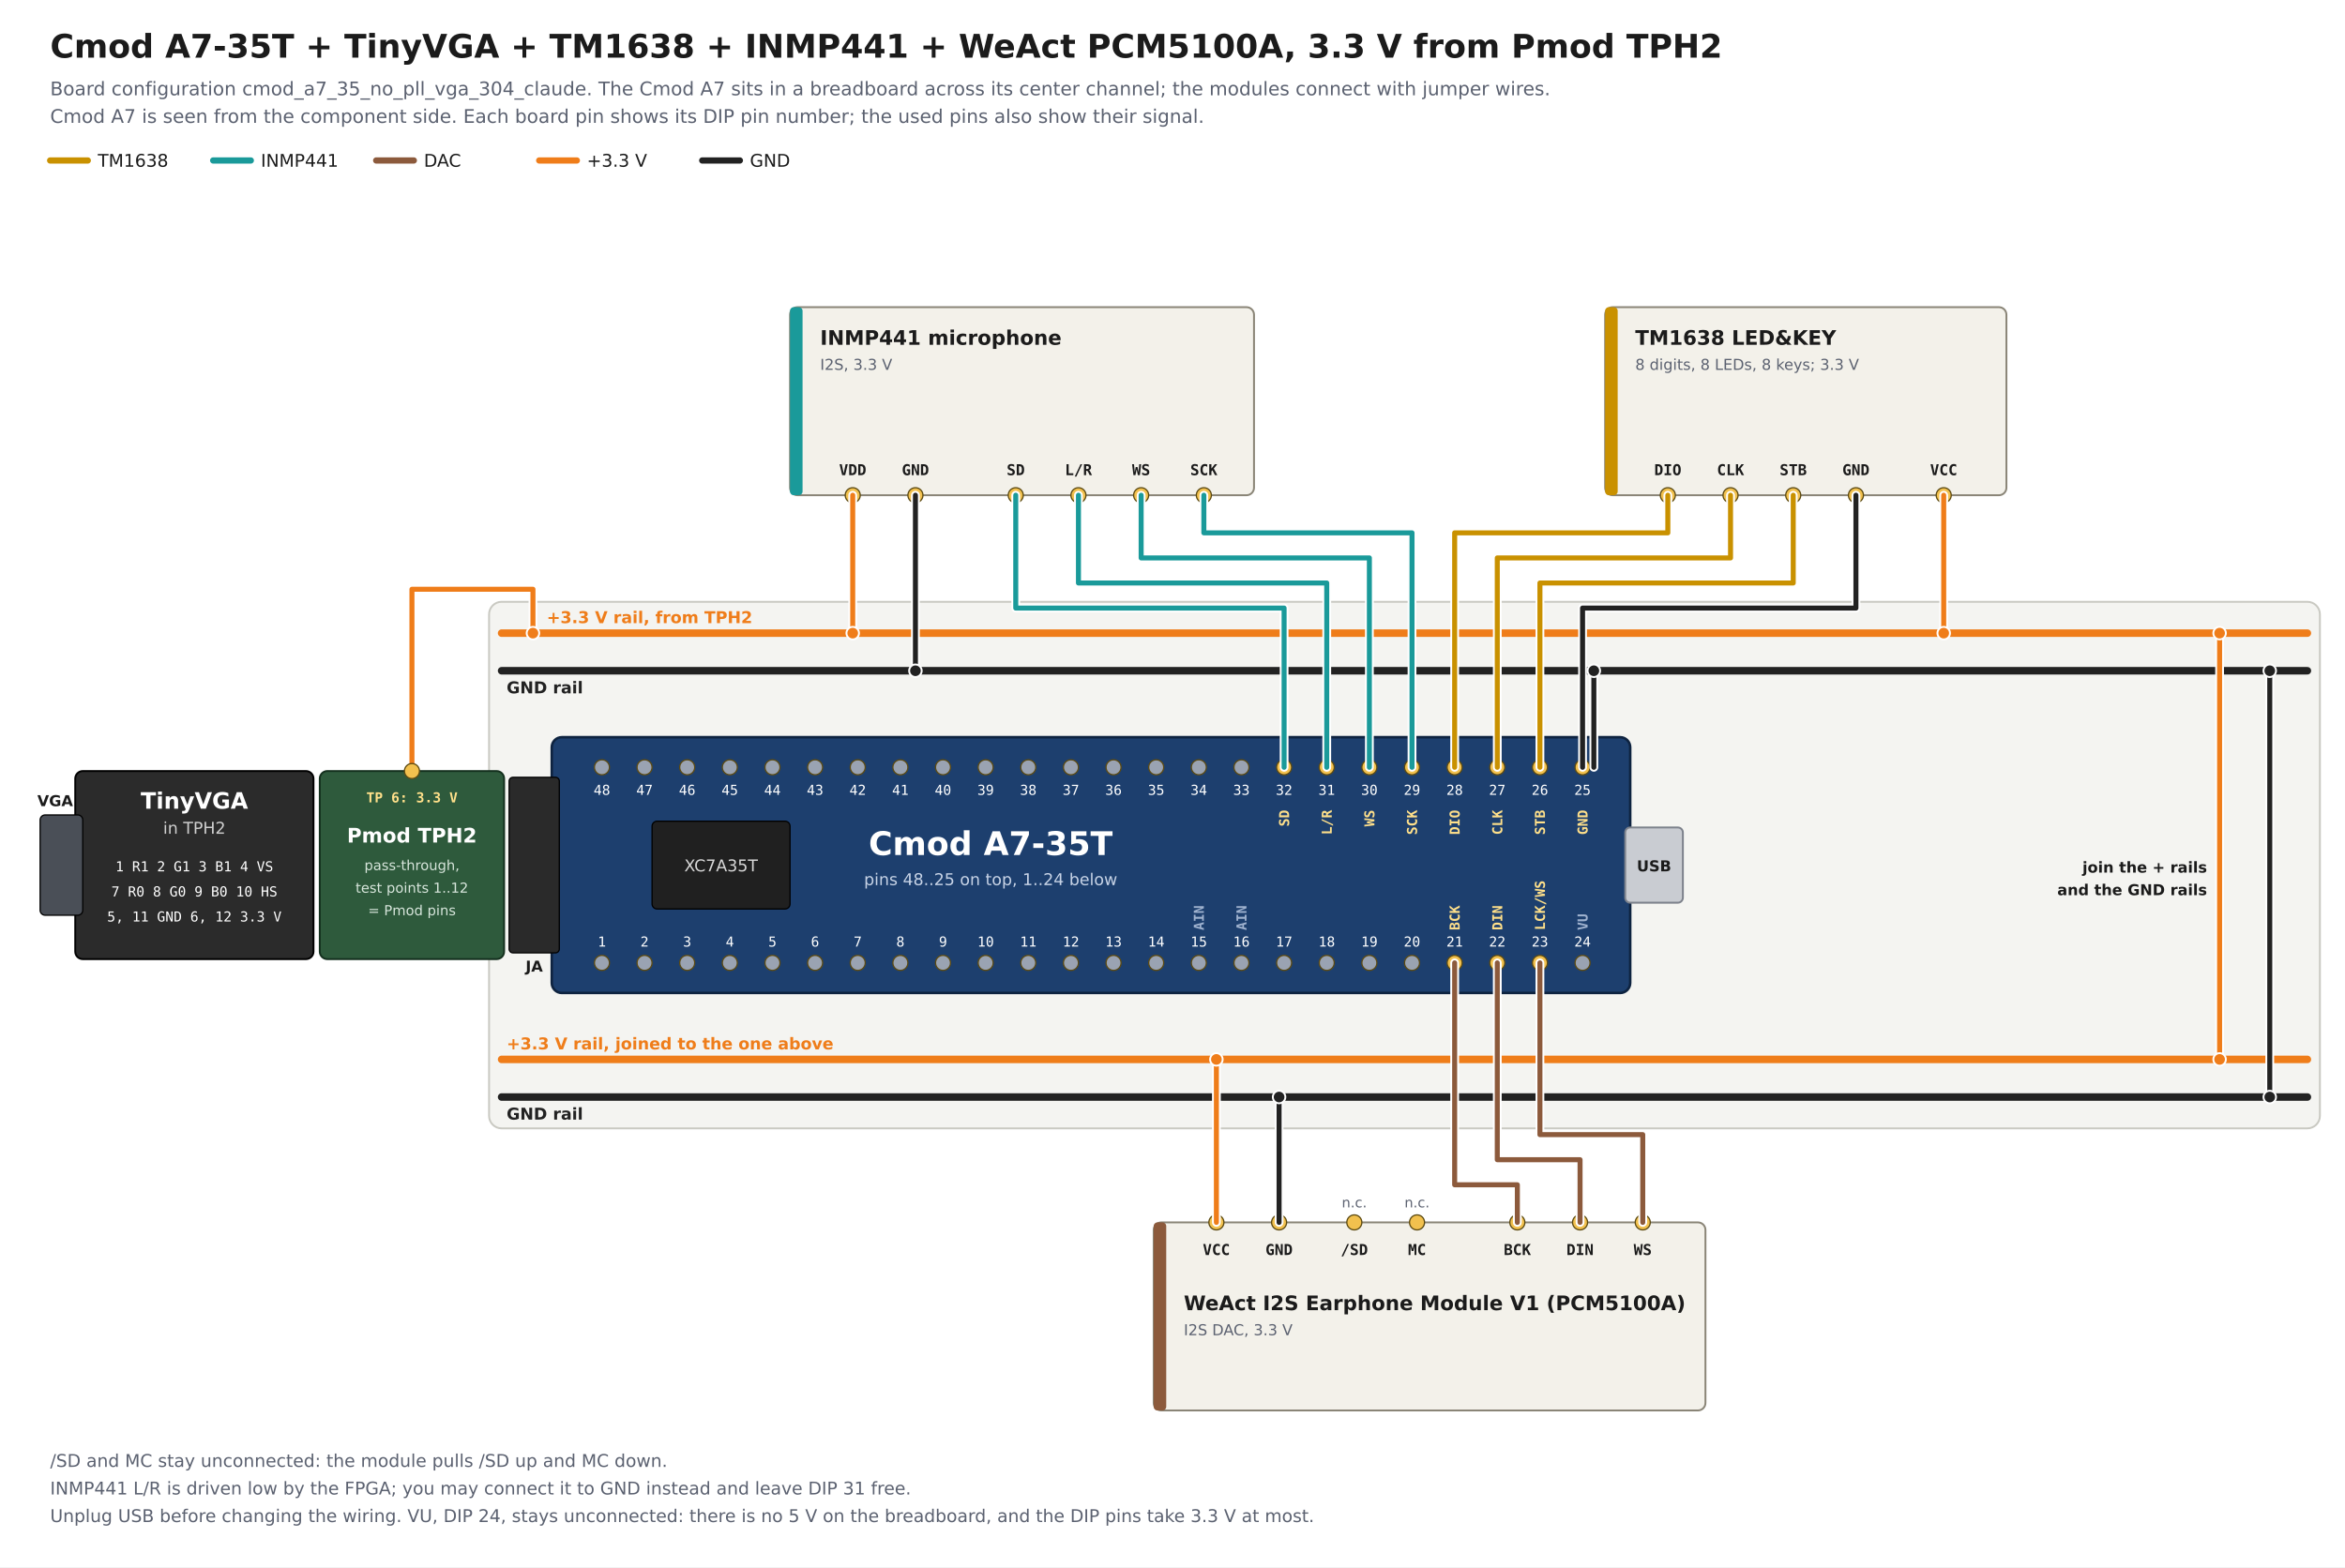
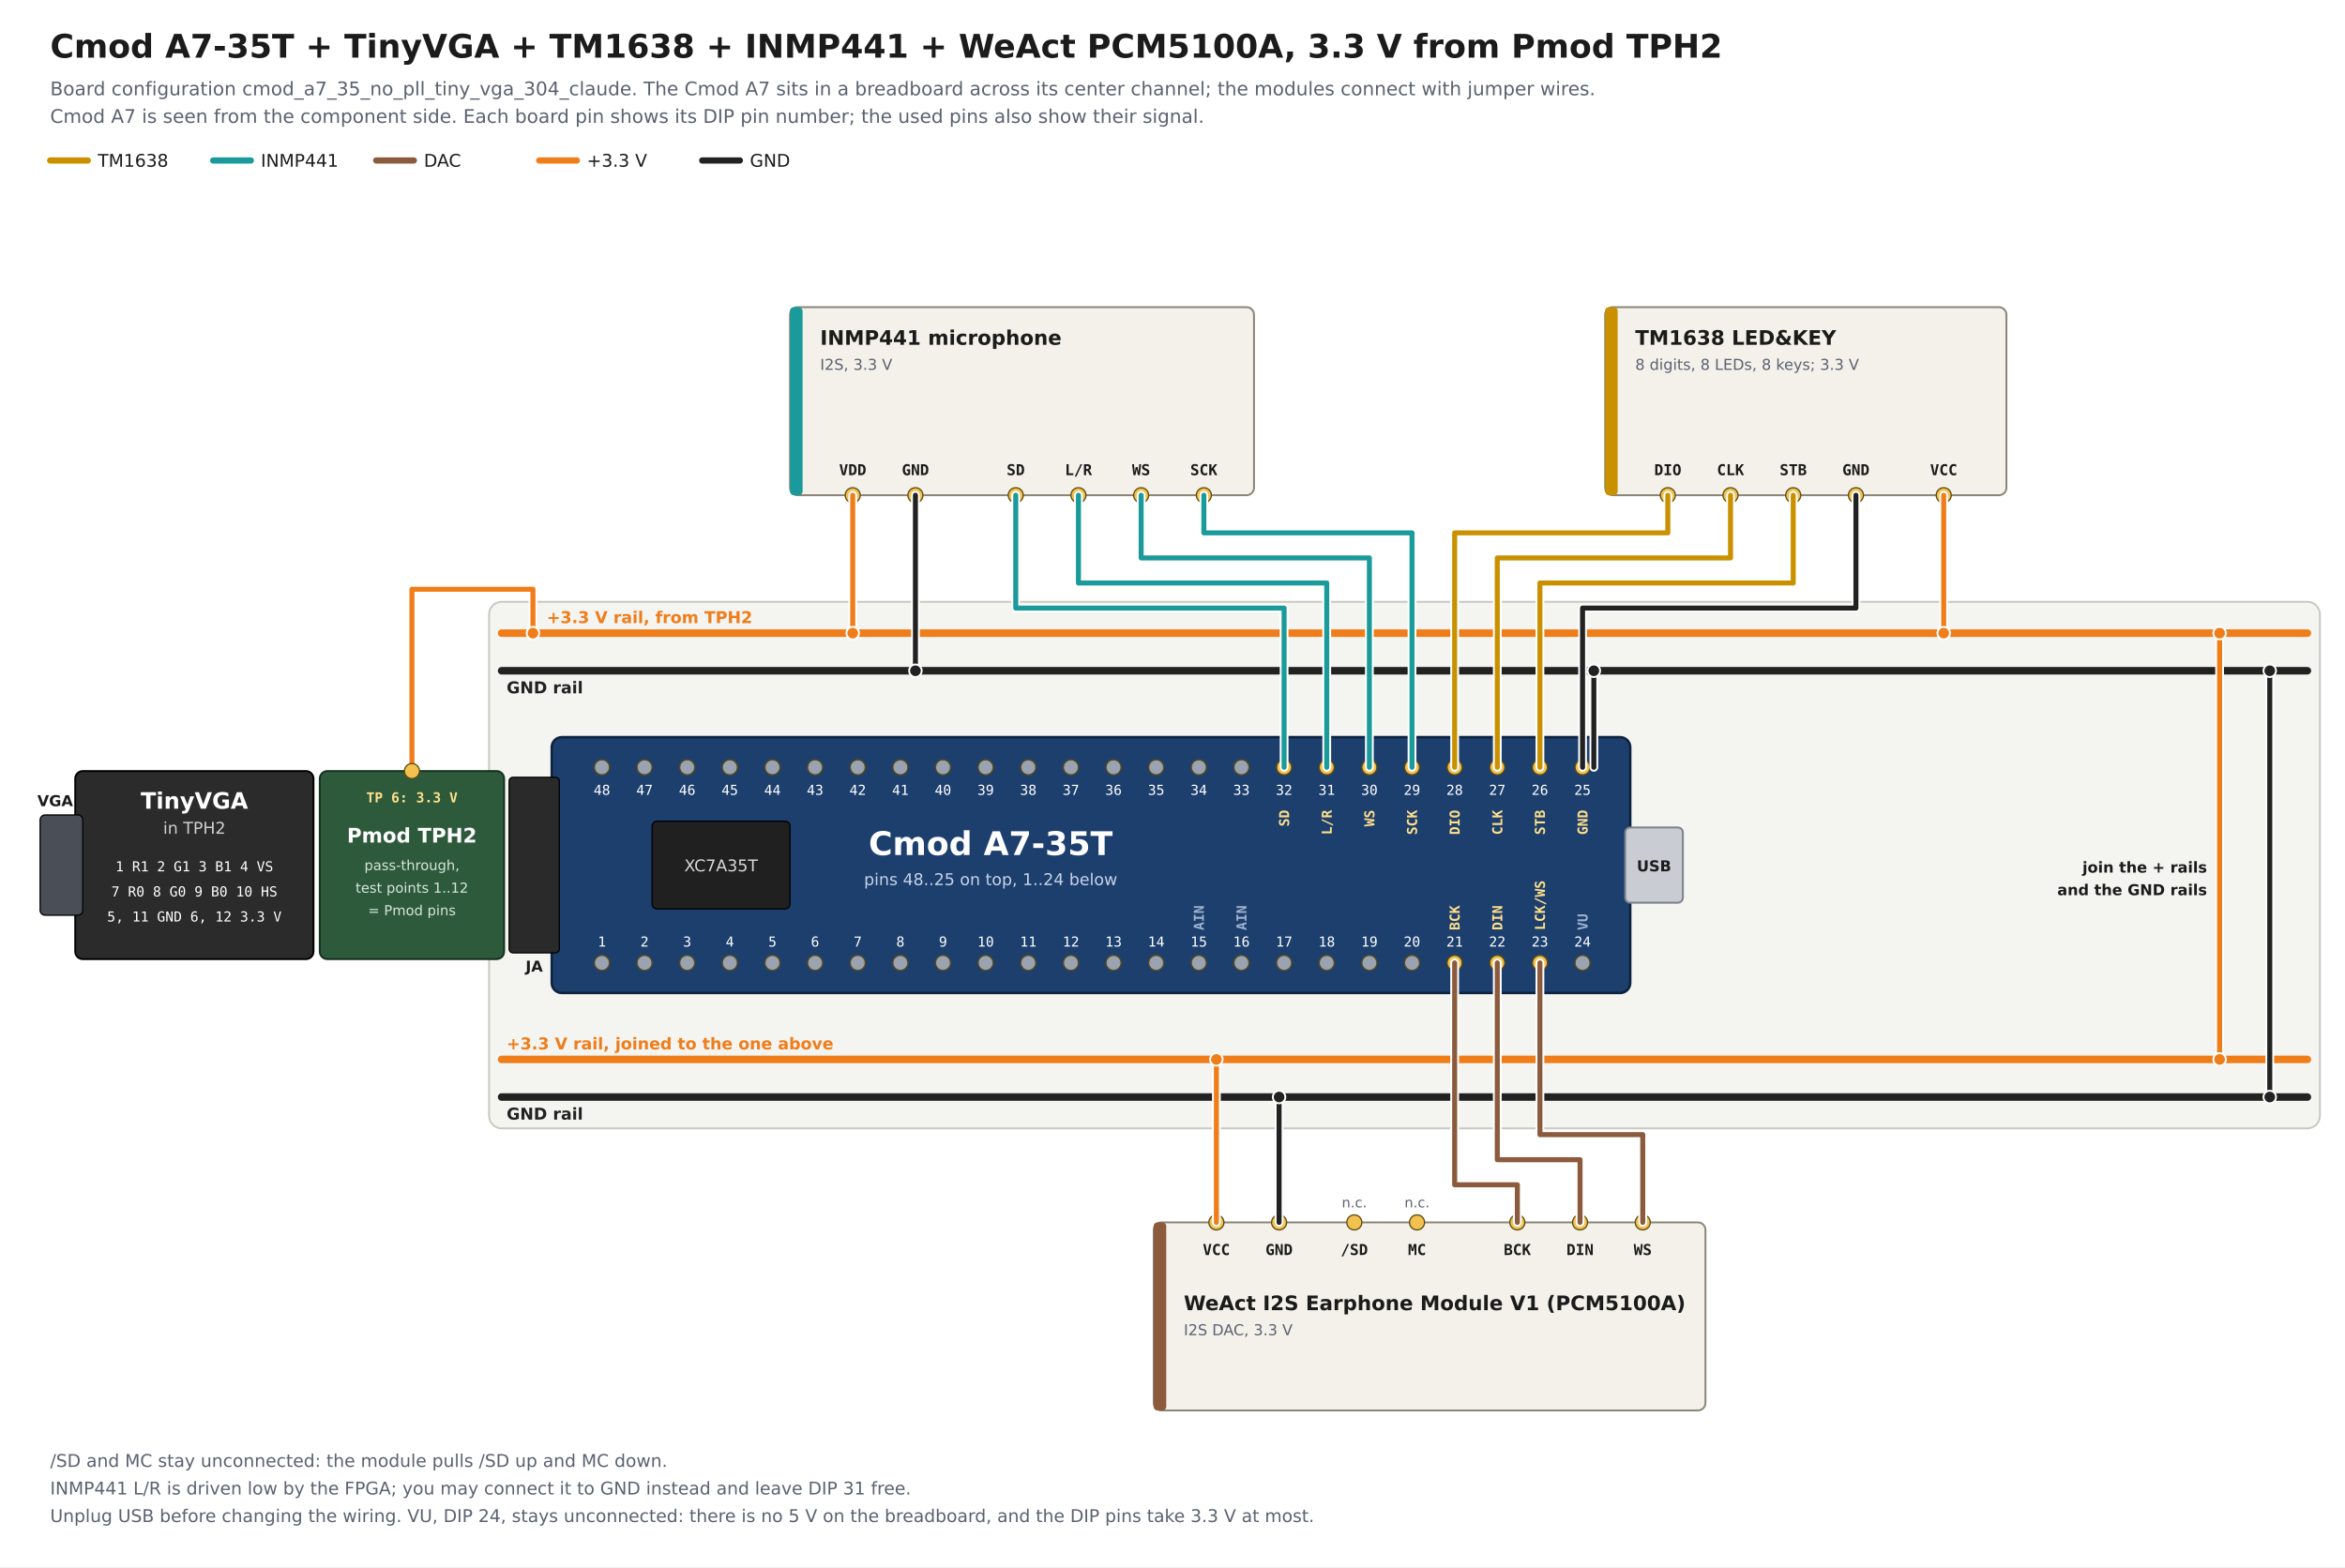
<svg xmlns="http://www.w3.org/2000/svg" width="1870" height="1250" viewBox="0 0 1870 1250">
  <rect width="1870" height="1250" fill="#ffffff" />
  <text x="40" y="46" font-family="DejaVu Sans, Liberation Sans, Arial, sans-serif" font-size="26" font-weight="bold" fill="#1b1b1b" text-anchor="start">Cmod A7-35T + TinyVGA + TM1638 + INMP441 + WeAct PCM5100A, 3.3 V from Pmod TPH2</text>
-   <text x="40" y="76" font-family="DejaVu Sans, Liberation Sans, Arial, sans-serif" font-size="15" font-weight="normal" fill="#5b6170" text-anchor="start">Board configuration cmod_a7_35_no_pll_vga_304_claude. The Cmod A7 sits in a breadboard across its center channel; the modules connect with jumper wires.</text>
+   <text x="40" y="76" font-family="DejaVu Sans, Liberation Sans, Arial, sans-serif" font-size="15" font-weight="normal" fill="#5b6170" text-anchor="start">Board configuration cmod_a7_35_no_pll_tiny_vga_304_claude. The Cmod A7 sits in a breadboard across its center channel; the modules connect with jumper wires.</text>
  <text x="40" y="98" font-family="DejaVu Sans, Liberation Sans, Arial, sans-serif" font-size="15" font-weight="normal" fill="#5b6170" text-anchor="start">Cmod A7 is seen from the component side. Each board pin shows its DIP pin number; the used pins also show their signal.</text>
  <line x1="40" y1="128" x2="70" y2="128" stroke="#c99100" stroke-width="5" stroke-linecap="round" />
  <text x="78" y="133" font-family="DejaVu Sans, Liberation Sans, Arial, sans-serif" font-size="14" font-weight="normal" fill="#1b1b1b" text-anchor="start">TM1638</text>
  <line x1="170" y1="128" x2="200" y2="128" stroke="#1a9a9a" stroke-width="5" stroke-linecap="round" />
  <text x="208" y="133" font-family="DejaVu Sans, Liberation Sans, Arial, sans-serif" font-size="14" font-weight="normal" fill="#1b1b1b" text-anchor="start">INMP441</text>
  <line x1="300" y1="128" x2="330" y2="128" stroke="#8c5a3c" stroke-width="5" stroke-linecap="round" />
  <text x="338" y="133" font-family="DejaVu Sans, Liberation Sans, Arial, sans-serif" font-size="14" font-weight="normal" fill="#1b1b1b" text-anchor="start">DAC</text>
  <line x1="430" y1="128" x2="460" y2="128" stroke="#ef7d1a" stroke-width="5" stroke-linecap="round" />
  <text x="468" y="133" font-family="DejaVu Sans, Liberation Sans, Arial, sans-serif" font-size="14" font-weight="normal" fill="#1b1b1b" text-anchor="start">+3.3 V</text>
  <line x1="560" y1="128" x2="590" y2="128" stroke="#222222" stroke-width="5" stroke-linecap="round" />
  <text x="598" y="133" font-family="DejaVu Sans, Liberation Sans, Arial, sans-serif" font-size="14" font-weight="normal" fill="#1b1b1b" text-anchor="start">GND</text>
  <g transform="translate(150 0)">
    <rect x="240" y="480" width="1460" height="420" rx="10" fill="#f4f4f1" stroke="#c9c9c2" stroke-width="1.5" />
    <text x="286" y="497" font-family="DejaVu Sans, Liberation Sans, Arial, sans-serif" font-size="13" font-weight="bold" fill="#ef7d1a" text-anchor="start">+3.3 V rail, from TPH2</text>
    <text x="254" y="553" font-family="DejaVu Sans, Liberation Sans, Arial, sans-serif" font-size="13" font-weight="bold" fill="#222222" text-anchor="start">GND rail</text>
    <text x="254" y="837" font-family="DejaVu Sans, Liberation Sans, Arial, sans-serif" font-size="13" font-weight="bold" fill="#ef7d1a" text-anchor="start">+3.3 V rail, joined to the one above</text>
    <text x="254" y="893" font-family="DejaVu Sans, Liberation Sans, Arial, sans-serif" font-size="13" font-weight="bold" fill="#222222" text-anchor="start">GND rail</text>
    <line x1="250" y1="505" x2="1690" y2="505" stroke="#ef7d1a" stroke-width="6" stroke-linecap="round" />
    <line x1="250" y1="535" x2="1690" y2="535" stroke="#222222" stroke-width="6" stroke-linecap="round" />
    <line x1="250" y1="845" x2="1690" y2="845" stroke="#ef7d1a" stroke-width="6" stroke-linecap="round" />
    <line x1="250" y1="875" x2="1690" y2="875" stroke="#222222" stroke-width="6" stroke-linecap="round" />
    <rect x="290" y="588" width="860" height="204" rx="8" fill="#1d3f6e" stroke="#0e2340" stroke-width="2" />
    <rect x="1146" y="660" width="46" height="60" rx="4" fill="#c9ccd2" stroke="#7d828c" stroke-width="1.5" />
    <text x="1169" y="695" font-family="DejaVu Sans, Liberation Sans, Arial, sans-serif" font-size="12" font-weight="bold" fill="#1b1b1b" text-anchor="middle">USB</text>
    <rect x="370" y="655" width="110" height="70" rx="4" fill="#202020" stroke="#000000" stroke-width="1" />
    <text x="425" y="695" font-family="DejaVu Sans, Liberation Sans, Arial, sans-serif" font-size="13" font-weight="normal" fill="#d8d8d8" text-anchor="middle">XC7A35T</text>
    <text x="640" y="682" font-family="DejaVu Sans, Liberation Sans, Arial, sans-serif" font-size="26" font-weight="bold" fill="#ffffff" text-anchor="middle">Cmod A7-35T</text>
    <text x="640" y="706" font-family="DejaVu Sans, Liberation Sans, Arial, sans-serif" font-size="13" font-weight="normal" fill="#c7d3e6" text-anchor="middle">pins 48..25 on top, 1..24 below</text>
    <circle cx="330" cy="768" r="6" fill="#9aa3b2" stroke="#5c4a12" stroke-width="1" />
    <text x="330" y="755" font-family="DejaVu Sans Mono, Liberation Mono, monospace" font-size="11" font-weight="normal" fill="#ffffff" text-anchor="middle">1</text>
    <circle cx="364" cy="768" r="6" fill="#9aa3b2" stroke="#5c4a12" stroke-width="1" />
    <text x="364" y="755" font-family="DejaVu Sans Mono, Liberation Mono, monospace" font-size="11" font-weight="normal" fill="#ffffff" text-anchor="middle">2</text>
    <circle cx="398" cy="768" r="6" fill="#9aa3b2" stroke="#5c4a12" stroke-width="1" />
    <text x="398" y="755" font-family="DejaVu Sans Mono, Liberation Mono, monospace" font-size="11" font-weight="normal" fill="#ffffff" text-anchor="middle">3</text>
    <circle cx="432" cy="768" r="6" fill="#9aa3b2" stroke="#5c4a12" stroke-width="1" />
    <text x="432" y="755" font-family="DejaVu Sans Mono, Liberation Mono, monospace" font-size="11" font-weight="normal" fill="#ffffff" text-anchor="middle">4</text>
    <circle cx="466" cy="768" r="6" fill="#9aa3b2" stroke="#5c4a12" stroke-width="1" />
    <text x="466" y="755" font-family="DejaVu Sans Mono, Liberation Mono, monospace" font-size="11" font-weight="normal" fill="#ffffff" text-anchor="middle">5</text>
    <circle cx="500" cy="768" r="6" fill="#9aa3b2" stroke="#5c4a12" stroke-width="1" />
    <text x="500" y="755" font-family="DejaVu Sans Mono, Liberation Mono, monospace" font-size="11" font-weight="normal" fill="#ffffff" text-anchor="middle">6</text>
    <circle cx="534" cy="768" r="6" fill="#9aa3b2" stroke="#5c4a12" stroke-width="1" />
    <text x="534" y="755" font-family="DejaVu Sans Mono, Liberation Mono, monospace" font-size="11" font-weight="normal" fill="#ffffff" text-anchor="middle">7</text>
    <circle cx="568" cy="768" r="6" fill="#9aa3b2" stroke="#5c4a12" stroke-width="1" />
    <text x="568" y="755" font-family="DejaVu Sans Mono, Liberation Mono, monospace" font-size="11" font-weight="normal" fill="#ffffff" text-anchor="middle">8</text>
    <circle cx="602" cy="768" r="6" fill="#9aa3b2" stroke="#5c4a12" stroke-width="1" />
    <text x="602" y="755" font-family="DejaVu Sans Mono, Liberation Mono, monospace" font-size="11" font-weight="normal" fill="#ffffff" text-anchor="middle">9</text>
    <circle cx="636" cy="768" r="6" fill="#9aa3b2" stroke="#5c4a12" stroke-width="1" />
    <text x="636" y="755" font-family="DejaVu Sans Mono, Liberation Mono, monospace" font-size="11" font-weight="normal" fill="#ffffff" text-anchor="middle">10</text>
    <circle cx="670" cy="768" r="6" fill="#9aa3b2" stroke="#5c4a12" stroke-width="1" />
    <text x="670" y="755" font-family="DejaVu Sans Mono, Liberation Mono, monospace" font-size="11" font-weight="normal" fill="#ffffff" text-anchor="middle">11</text>
    <circle cx="704" cy="768" r="6" fill="#9aa3b2" stroke="#5c4a12" stroke-width="1" />
    <text x="704" y="755" font-family="DejaVu Sans Mono, Liberation Mono, monospace" font-size="11" font-weight="normal" fill="#ffffff" text-anchor="middle">12</text>
    <circle cx="738" cy="768" r="6" fill="#9aa3b2" stroke="#5c4a12" stroke-width="1" />
    <text x="738" y="755" font-family="DejaVu Sans Mono, Liberation Mono, monospace" font-size="11" font-weight="normal" fill="#ffffff" text-anchor="middle">13</text>
    <circle cx="772" cy="768" r="6" fill="#9aa3b2" stroke="#5c4a12" stroke-width="1" />
    <text x="772" y="755" font-family="DejaVu Sans Mono, Liberation Mono, monospace" font-size="11" font-weight="normal" fill="#ffffff" text-anchor="middle">14</text>
    <circle cx="806" cy="768" r="6" fill="#9aa3b2" stroke="#5c4a12" stroke-width="1" />
    <text x="806" y="755" font-family="DejaVu Sans Mono, Liberation Mono, monospace" font-size="11" font-weight="normal" fill="#ffffff" text-anchor="middle">15</text>
    <text x="810" y="742" font-family="DejaVu Sans Mono, Liberation Mono, monospace" font-size="11" font-weight="bold" fill="#9fb2cf" text-anchor="start" transform="rotate(-90 810 742)">AIN</text>
    <circle cx="840" cy="768" r="6" fill="#9aa3b2" stroke="#5c4a12" stroke-width="1" />
    <text x="840" y="755" font-family="DejaVu Sans Mono, Liberation Mono, monospace" font-size="11" font-weight="normal" fill="#ffffff" text-anchor="middle">16</text>
    <text x="844" y="742" font-family="DejaVu Sans Mono, Liberation Mono, monospace" font-size="11" font-weight="bold" fill="#9fb2cf" text-anchor="start" transform="rotate(-90 844 742)">AIN</text>
    <circle cx="874" cy="768" r="6" fill="#9aa3b2" stroke="#5c4a12" stroke-width="1" />
    <text x="874" y="755" font-family="DejaVu Sans Mono, Liberation Mono, monospace" font-size="11" font-weight="normal" fill="#ffffff" text-anchor="middle">17</text>
    <circle cx="908" cy="768" r="6" fill="#9aa3b2" stroke="#5c4a12" stroke-width="1" />
    <text x="908" y="755" font-family="DejaVu Sans Mono, Liberation Mono, monospace" font-size="11" font-weight="normal" fill="#ffffff" text-anchor="middle">18</text>
    <circle cx="942" cy="768" r="6" fill="#9aa3b2" stroke="#5c4a12" stroke-width="1" />
    <text x="942" y="755" font-family="DejaVu Sans Mono, Liberation Mono, monospace" font-size="11" font-weight="normal" fill="#ffffff" text-anchor="middle">19</text>
    <circle cx="976" cy="768" r="6" fill="#9aa3b2" stroke="#5c4a12" stroke-width="1" />
    <text x="976" y="755" font-family="DejaVu Sans Mono, Liberation Mono, monospace" font-size="11" font-weight="normal" fill="#ffffff" text-anchor="middle">20</text>
    <circle cx="1010" cy="768" r="6" fill="#f2c14e" stroke="#5c4a12" stroke-width="1" />
    <text x="1010" y="755" font-family="DejaVu Sans Mono, Liberation Mono, monospace" font-size="11" font-weight="normal" fill="#ffffff" text-anchor="middle">21</text>
    <text x="1014" y="742" font-family="DejaVu Sans Mono, Liberation Mono, monospace" font-size="11" font-weight="bold" fill="#ffe08a" text-anchor="start" transform="rotate(-90 1014 742)">BCK</text>
    <circle cx="1044" cy="768" r="6" fill="#f2c14e" stroke="#5c4a12" stroke-width="1" />
    <text x="1044" y="755" font-family="DejaVu Sans Mono, Liberation Mono, monospace" font-size="11" font-weight="normal" fill="#ffffff" text-anchor="middle">22</text>
    <text x="1048" y="742" font-family="DejaVu Sans Mono, Liberation Mono, monospace" font-size="11" font-weight="bold" fill="#ffe08a" text-anchor="start" transform="rotate(-90 1048 742)">DIN</text>
    <circle cx="1078" cy="768" r="6" fill="#f2c14e" stroke="#5c4a12" stroke-width="1" />
    <text x="1078" y="755" font-family="DejaVu Sans Mono, Liberation Mono, monospace" font-size="11" font-weight="normal" fill="#ffffff" text-anchor="middle">23</text>
    <text x="1082" y="742" font-family="DejaVu Sans Mono, Liberation Mono, monospace" font-size="11" font-weight="bold" fill="#ffe08a" text-anchor="start" transform="rotate(-90 1082 742)">LCK/WS</text>
    <circle cx="1112" cy="768" r="6" fill="#9aa3b2" stroke="#5c4a12" stroke-width="1" />
    <text x="1112" y="755" font-family="DejaVu Sans Mono, Liberation Mono, monospace" font-size="11" font-weight="normal" fill="#ffffff" text-anchor="middle">24</text>
    <text x="1116" y="742" font-family="DejaVu Sans Mono, Liberation Mono, monospace" font-size="11" font-weight="bold" fill="#9fb2cf" text-anchor="start" transform="rotate(-90 1116 742)">VU</text>
    <circle cx="1112" cy="612" r="6" fill="#f2c14e" stroke="#5c4a12" stroke-width="1" />
    <text x="1112" y="634" font-family="DejaVu Sans Mono, Liberation Mono, monospace" font-size="11" font-weight="normal" fill="#ffffff" text-anchor="middle">25</text>
    <text x="1116" y="646" font-family="DejaVu Sans Mono, Liberation Mono, monospace" font-size="11" font-weight="bold" fill="#ffe08a" text-anchor="end" transform="rotate(-90 1116 646)">GND</text>
    <circle cx="1078" cy="612" r="6" fill="#f2c14e" stroke="#5c4a12" stroke-width="1" />
    <text x="1078" y="634" font-family="DejaVu Sans Mono, Liberation Mono, monospace" font-size="11" font-weight="normal" fill="#ffffff" text-anchor="middle">26</text>
    <text x="1082" y="646" font-family="DejaVu Sans Mono, Liberation Mono, monospace" font-size="11" font-weight="bold" fill="#ffe08a" text-anchor="end" transform="rotate(-90 1082 646)">STB</text>
    <circle cx="1044" cy="612" r="6" fill="#f2c14e" stroke="#5c4a12" stroke-width="1" />
    <text x="1044" y="634" font-family="DejaVu Sans Mono, Liberation Mono, monospace" font-size="11" font-weight="normal" fill="#ffffff" text-anchor="middle">27</text>
    <text x="1048" y="646" font-family="DejaVu Sans Mono, Liberation Mono, monospace" font-size="11" font-weight="bold" fill="#ffe08a" text-anchor="end" transform="rotate(-90 1048 646)">CLK</text>
    <circle cx="1010" cy="612" r="6" fill="#f2c14e" stroke="#5c4a12" stroke-width="1" />
    <text x="1010" y="634" font-family="DejaVu Sans Mono, Liberation Mono, monospace" font-size="11" font-weight="normal" fill="#ffffff" text-anchor="middle">28</text>
    <text x="1014" y="646" font-family="DejaVu Sans Mono, Liberation Mono, monospace" font-size="11" font-weight="bold" fill="#ffe08a" text-anchor="end" transform="rotate(-90 1014 646)">DIO</text>
    <circle cx="976" cy="612" r="6" fill="#f2c14e" stroke="#5c4a12" stroke-width="1" />
    <text x="976" y="634" font-family="DejaVu Sans Mono, Liberation Mono, monospace" font-size="11" font-weight="normal" fill="#ffffff" text-anchor="middle">29</text>
    <text x="980" y="646" font-family="DejaVu Sans Mono, Liberation Mono, monospace" font-size="11" font-weight="bold" fill="#ffe08a" text-anchor="end" transform="rotate(-90 980 646)">SCK</text>
    <circle cx="942" cy="612" r="6" fill="#f2c14e" stroke="#5c4a12" stroke-width="1" />
    <text x="942" y="634" font-family="DejaVu Sans Mono, Liberation Mono, monospace" font-size="11" font-weight="normal" fill="#ffffff" text-anchor="middle">30</text>
    <text x="946" y="646" font-family="DejaVu Sans Mono, Liberation Mono, monospace" font-size="11" font-weight="bold" fill="#ffe08a" text-anchor="end" transform="rotate(-90 946 646)">WS</text>
    <circle cx="908" cy="612" r="6" fill="#f2c14e" stroke="#5c4a12" stroke-width="1" />
    <text x="908" y="634" font-family="DejaVu Sans Mono, Liberation Mono, monospace" font-size="11" font-weight="normal" fill="#ffffff" text-anchor="middle">31</text>
    <text x="912" y="646" font-family="DejaVu Sans Mono, Liberation Mono, monospace" font-size="11" font-weight="bold" fill="#ffe08a" text-anchor="end" transform="rotate(-90 912 646)">L/R</text>
    <circle cx="874" cy="612" r="6" fill="#f2c14e" stroke="#5c4a12" stroke-width="1" />
    <text x="874" y="634" font-family="DejaVu Sans Mono, Liberation Mono, monospace" font-size="11" font-weight="normal" fill="#ffffff" text-anchor="middle">32</text>
    <text x="878" y="646" font-family="DejaVu Sans Mono, Liberation Mono, monospace" font-size="11" font-weight="bold" fill="#ffe08a" text-anchor="end" transform="rotate(-90 878 646)">SD</text>
    <circle cx="840" cy="612" r="6" fill="#9aa3b2" stroke="#5c4a12" stroke-width="1" />
    <text x="840" y="634" font-family="DejaVu Sans Mono, Liberation Mono, monospace" font-size="11" font-weight="normal" fill="#ffffff" text-anchor="middle">33</text>
    <circle cx="806" cy="612" r="6" fill="#9aa3b2" stroke="#5c4a12" stroke-width="1" />
    <text x="806" y="634" font-family="DejaVu Sans Mono, Liberation Mono, monospace" font-size="11" font-weight="normal" fill="#ffffff" text-anchor="middle">34</text>
    <circle cx="772" cy="612" r="6" fill="#9aa3b2" stroke="#5c4a12" stroke-width="1" />
    <text x="772" y="634" font-family="DejaVu Sans Mono, Liberation Mono, monospace" font-size="11" font-weight="normal" fill="#ffffff" text-anchor="middle">35</text>
    <circle cx="738" cy="612" r="6" fill="#9aa3b2" stroke="#5c4a12" stroke-width="1" />
    <text x="738" y="634" font-family="DejaVu Sans Mono, Liberation Mono, monospace" font-size="11" font-weight="normal" fill="#ffffff" text-anchor="middle">36</text>
    <circle cx="704" cy="612" r="6" fill="#9aa3b2" stroke="#5c4a12" stroke-width="1" />
    <text x="704" y="634" font-family="DejaVu Sans Mono, Liberation Mono, monospace" font-size="11" font-weight="normal" fill="#ffffff" text-anchor="middle">37</text>
    <circle cx="670" cy="612" r="6" fill="#9aa3b2" stroke="#5c4a12" stroke-width="1" />
    <text x="670" y="634" font-family="DejaVu Sans Mono, Liberation Mono, monospace" font-size="11" font-weight="normal" fill="#ffffff" text-anchor="middle">38</text>
    <circle cx="636" cy="612" r="6" fill="#9aa3b2" stroke="#5c4a12" stroke-width="1" />
    <text x="636" y="634" font-family="DejaVu Sans Mono, Liberation Mono, monospace" font-size="11" font-weight="normal" fill="#ffffff" text-anchor="middle">39</text>
    <circle cx="602" cy="612" r="6" fill="#9aa3b2" stroke="#5c4a12" stroke-width="1" />
    <text x="602" y="634" font-family="DejaVu Sans Mono, Liberation Mono, monospace" font-size="11" font-weight="normal" fill="#ffffff" text-anchor="middle">40</text>
    <circle cx="568" cy="612" r="6" fill="#9aa3b2" stroke="#5c4a12" stroke-width="1" />
    <text x="568" y="634" font-family="DejaVu Sans Mono, Liberation Mono, monospace" font-size="11" font-weight="normal" fill="#ffffff" text-anchor="middle">41</text>
    <circle cx="534" cy="612" r="6" fill="#9aa3b2" stroke="#5c4a12" stroke-width="1" />
    <text x="534" y="634" font-family="DejaVu Sans Mono, Liberation Mono, monospace" font-size="11" font-weight="normal" fill="#ffffff" text-anchor="middle">42</text>
    <circle cx="500" cy="612" r="6" fill="#9aa3b2" stroke="#5c4a12" stroke-width="1" />
    <text x="500" y="634" font-family="DejaVu Sans Mono, Liberation Mono, monospace" font-size="11" font-weight="normal" fill="#ffffff" text-anchor="middle">43</text>
    <circle cx="466" cy="612" r="6" fill="#9aa3b2" stroke="#5c4a12" stroke-width="1" />
    <text x="466" y="634" font-family="DejaVu Sans Mono, Liberation Mono, monospace" font-size="11" font-weight="normal" fill="#ffffff" text-anchor="middle">44</text>
    <circle cx="432" cy="612" r="6" fill="#9aa3b2" stroke="#5c4a12" stroke-width="1" />
    <text x="432" y="634" font-family="DejaVu Sans Mono, Liberation Mono, monospace" font-size="11" font-weight="normal" fill="#ffffff" text-anchor="middle">45</text>
    <circle cx="398" cy="612" r="6" fill="#9aa3b2" stroke="#5c4a12" stroke-width="1" />
    <text x="398" y="634" font-family="DejaVu Sans Mono, Liberation Mono, monospace" font-size="11" font-weight="normal" fill="#ffffff" text-anchor="middle">46</text>
    <circle cx="364" cy="612" r="6" fill="#9aa3b2" stroke="#5c4a12" stroke-width="1" />
    <text x="364" y="634" font-family="DejaVu Sans Mono, Liberation Mono, monospace" font-size="11" font-weight="normal" fill="#ffffff" text-anchor="middle">47</text>
    <circle cx="330" cy="612" r="6" fill="#9aa3b2" stroke="#5c4a12" stroke-width="1" />
    <text x="330" y="634" font-family="DejaVu Sans Mono, Liberation Mono, monospace" font-size="11" font-weight="normal" fill="#ffffff" text-anchor="middle">48</text>
    <rect x="256" y="620" width="40" height="140" rx="3" fill="#2a2a2a" stroke="#000000" stroke-width="1" />
    <text x="276" y="775" font-family="DejaVu Sans, Liberation Sans, Arial, sans-serif" font-size="12" font-weight="bold" fill="#1b1b1b" text-anchor="middle">JA</text>
    <rect x="105" y="615" width="147" height="150" rx="6" fill="#2e5a3c" stroke="#14301e" stroke-width="1.5" />
    <text x="178.5" y="640" font-family="DejaVu Sans Mono, Liberation Mono, monospace" font-size="11" font-weight="bold" fill="#ffe08a" text-anchor="middle">TP 6: 3.3 V</text>
    <text x="178.5" y="672" font-family="DejaVu Sans, Liberation Sans, Arial, sans-serif" font-size="16" font-weight="bold" fill="#ffffff" text-anchor="middle">Pmod TPH2</text>
    <text x="178.5" y="694" font-family="DejaVu Sans, Liberation Sans, Arial, sans-serif" font-size="11" font-weight="normal" fill="#d8e6dc" text-anchor="middle">pass-through,</text>
    <text x="178.5" y="712" font-family="DejaVu Sans, Liberation Sans, Arial, sans-serif" font-size="11" font-weight="normal" fill="#d8e6dc" text-anchor="middle">test points 1..12</text>
    <text x="178.5" y="730" font-family="DejaVu Sans, Liberation Sans, Arial, sans-serif" font-size="11" font-weight="normal" fill="#d8e6dc" text-anchor="middle">= Pmod pins</text>
    <polyline points="178.5,615 178.5,470 275,470 275,505" fill="none" stroke="#ffffff" stroke-width="7" stroke-linejoin="round" stroke-linecap="round" />
    <polyline points="178.5,615 178.5,470 275,470 275,505" fill="none" stroke="#ef7d1a" stroke-width="4" stroke-linejoin="round" stroke-linecap="round" />
    <circle cx="178.5" cy="615" r="6" fill="#f2c14e" stroke="#5c4a12" stroke-width="1" />
    <circle cx="275" cy="505" r="5" fill="#ef7d1a" stroke="#ffffff" stroke-width="1.5" />
    <rect x="-90" y="615" width="190" height="150" rx="6" fill="#2b2b2b" stroke="#000000" stroke-width="1.5" />
    <rect x="-118" y="650" width="34" height="80" rx="4" fill="#4a4f57" stroke="#000000" stroke-width="1" />
    <text x="5" y="645" font-family="DejaVu Sans, Liberation Sans, Arial, sans-serif" font-size="18" font-weight="bold" fill="#ffffff" text-anchor="middle">TinyVGA</text>
    <text x="5" y="665" font-family="DejaVu Sans, Liberation Sans, Arial, sans-serif" font-size="13" font-weight="normal" fill="#d0d0d0" text-anchor="middle">in TPH2</text>
    <text x="5" y="695" font-family="DejaVu Sans Mono, Liberation Mono, monospace" font-size="11" font-weight="normal" fill="#ffffff" text-anchor="middle">1 R1  2 G1  3 B1  4 VS</text>
    <text x="5" y="715" font-family="DejaVu Sans Mono, Liberation Mono, monospace" font-size="11" font-weight="normal" fill="#ffffff" text-anchor="middle">7 R0  8 G0  9 B0 10 HS</text>
    <text x="5" y="735" font-family="DejaVu Sans Mono, Liberation Mono, monospace" font-size="11" font-weight="normal" fill="#ffffff" text-anchor="middle">5, 11 GND   6, 12 3.3 V</text>
    <text x="-106" y="643" font-family="DejaVu Sans, Liberation Sans, Arial, sans-serif" font-size="12" font-weight="bold" fill="#1b1b1b" text-anchor="middle">VGA</text>
    <polyline points="1121,612 1121,535" fill="none" stroke="#ffffff" stroke-width="7" stroke-linejoin="round" stroke-linecap="round" />
    <polyline points="1121,612 1121,535" fill="none" stroke="#222222" stroke-width="4" stroke-linejoin="round" stroke-linecap="round" />
    <circle cx="1121" cy="535" r="5" fill="#222222" stroke="#ffffff" stroke-width="1.5" />
    <polyline points="1620,505 1620,845" fill="none" stroke="#ffffff" stroke-width="7" stroke-linejoin="round" stroke-linecap="round" />
    <polyline points="1620,505 1620,845" fill="none" stroke="#ef7d1a" stroke-width="4" stroke-linejoin="round" stroke-linecap="round" />
    <circle cx="1620" cy="505" r="5" fill="#ef7d1a" stroke="#ffffff" stroke-width="1.5" />
    <circle cx="1620" cy="845" r="5" fill="#ef7d1a" stroke="#ffffff" stroke-width="1.5" />
    <polyline points="1660,535 1660,875" fill="none" stroke="#ffffff" stroke-width="7" stroke-linejoin="round" stroke-linecap="round" />
    <polyline points="1660,535 1660,875" fill="none" stroke="#222222" stroke-width="4" stroke-linejoin="round" stroke-linecap="round" />
    <circle cx="1660" cy="535" r="5" fill="#222222" stroke="#ffffff" stroke-width="1.5" />
    <circle cx="1660" cy="875" r="5" fill="#222222" stroke="#ffffff" stroke-width="1.5" />
    <text x="1610" y="696" font-family="DejaVu Sans, Liberation Sans, Arial, sans-serif" font-size="12" font-weight="bold" fill="#1b1b1b" text-anchor="end">join the + rails</text>
    <text x="1610" y="714" font-family="DejaVu Sans, Liberation Sans, Arial, sans-serif" font-size="12" font-weight="bold" fill="#1b1b1b" text-anchor="end">and the GND rails</text>
    <rect x="480" y="245" width="370" height="150" rx="6" fill="#f3f1ea" stroke="#8a8577" stroke-width="1.5" />
    <rect x="480" y="245" width="10" height="150" rx="3" fill="#1a9a9a" stroke="none" stroke-width="1" />
    <text x="504" y="275" font-family="DejaVu Sans, Liberation Sans, Arial, sans-serif" font-size="16" font-weight="bold" fill="#1b1b1b" text-anchor="start">INMP441 microphone</text>
    <text x="504" y="295" font-family="DejaVu Sans, Liberation Sans, Arial, sans-serif" font-size="12" font-weight="normal" fill="#5b6170" text-anchor="start">I2S, 3.3 V</text>
    <circle cx="530" cy="395" r="6" fill="#f2c14e" stroke="#5c4a12" stroke-width="1" />
    <text x="530" y="379" font-family="DejaVu Sans Mono, Liberation Mono, monospace" font-size="12" font-weight="bold" fill="#1b1b1b" text-anchor="middle">VDD</text>
    <circle cx="580" cy="395" r="6" fill="#f2c14e" stroke="#5c4a12" stroke-width="1" />
    <text x="580" y="379" font-family="DejaVu Sans Mono, Liberation Mono, monospace" font-size="12" font-weight="bold" fill="#1b1b1b" text-anchor="middle">GND</text>
    <circle cx="660" cy="395" r="6" fill="#f2c14e" stroke="#5c4a12" stroke-width="1" />
    <text x="660" y="379" font-family="DejaVu Sans Mono, Liberation Mono, monospace" font-size="12" font-weight="bold" fill="#1b1b1b" text-anchor="middle">SD</text>
    <circle cx="710" cy="395" r="6" fill="#f2c14e" stroke="#5c4a12" stroke-width="1" />
    <text x="710" y="379" font-family="DejaVu Sans Mono, Liberation Mono, monospace" font-size="12" font-weight="bold" fill="#1b1b1b" text-anchor="middle">L/R</text>
    <circle cx="760" cy="395" r="6" fill="#f2c14e" stroke="#5c4a12" stroke-width="1" />
    <text x="760" y="379" font-family="DejaVu Sans Mono, Liberation Mono, monospace" font-size="12" font-weight="bold" fill="#1b1b1b" text-anchor="middle">WS</text>
    <circle cx="810" cy="395" r="6" fill="#f2c14e" stroke="#5c4a12" stroke-width="1" />
    <text x="810" y="379" font-family="DejaVu Sans Mono, Liberation Mono, monospace" font-size="12" font-weight="bold" fill="#1b1b1b" text-anchor="middle">SCK</text>
    <polyline points="530,395 530,505" fill="none" stroke="#ffffff" stroke-width="7" stroke-linejoin="round" stroke-linecap="round" />
    <polyline points="530,395 530,505" fill="none" stroke="#ef7d1a" stroke-width="4" stroke-linejoin="round" stroke-linecap="round" />
    <circle cx="530" cy="505" r="5" fill="#ef7d1a" stroke="#ffffff" stroke-width="1.5" />
    <polyline points="580,395 580,535" fill="none" stroke="#ffffff" stroke-width="7" stroke-linejoin="round" stroke-linecap="round" />
    <polyline points="580,395 580,535" fill="none" stroke="#222222" stroke-width="4" stroke-linejoin="round" stroke-linecap="round" />
    <circle cx="580" cy="535" r="5" fill="#222222" stroke="#ffffff" stroke-width="1.5" />
    <polyline points="976,612 976,425 810,425 810,395" fill="none" stroke="#ffffff" stroke-width="7" stroke-linejoin="round" stroke-linecap="round" />
    <polyline points="976,612 976,425 810,425 810,395" fill="none" stroke="#1a9a9a" stroke-width="4" stroke-linejoin="round" stroke-linecap="round" />
    <polyline points="942,612 942,445 760,445 760,395" fill="none" stroke="#ffffff" stroke-width="7" stroke-linejoin="round" stroke-linecap="round" />
    <polyline points="942,612 942,445 760,445 760,395" fill="none" stroke="#1a9a9a" stroke-width="4" stroke-linejoin="round" stroke-linecap="round" />
    <polyline points="908,612 908,465 710,465 710,395" fill="none" stroke="#ffffff" stroke-width="7" stroke-linejoin="round" stroke-linecap="round" />
    <polyline points="908,612 908,465 710,465 710,395" fill="none" stroke="#1a9a9a" stroke-width="4" stroke-linejoin="round" stroke-linecap="round" />
    <polyline points="874,612 874,485 660,485 660,395" fill="none" stroke="#ffffff" stroke-width="7" stroke-linejoin="round" stroke-linecap="round" />
    <polyline points="874,612 874,485 660,485 660,395" fill="none" stroke="#1a9a9a" stroke-width="4" stroke-linejoin="round" stroke-linecap="round" />
    <rect x="1130" y="245" width="320" height="150" rx="6" fill="#f3f1ea" stroke="#8a8577" stroke-width="1.5" />
    <rect x="1130" y="245" width="10" height="150" rx="3" fill="#c99100" stroke="none" stroke-width="1" />
    <text x="1154" y="275" font-family="DejaVu Sans, Liberation Sans, Arial, sans-serif" font-size="16" font-weight="bold" fill="#1b1b1b" text-anchor="start">TM1638 LED&amp;KEY</text>
    <text x="1154" y="295" font-family="DejaVu Sans, Liberation Sans, Arial, sans-serif" font-size="12" font-weight="normal" fill="#5b6170" text-anchor="start">8 digits, 8 LEDs, 8 keys; 3.3 V</text>
    <circle cx="1180" cy="395" r="6" fill="#f2c14e" stroke="#5c4a12" stroke-width="1" />
    <text x="1180" y="379" font-family="DejaVu Sans Mono, Liberation Mono, monospace" font-size="12" font-weight="bold" fill="#1b1b1b" text-anchor="middle">DIO</text>
    <circle cx="1230" cy="395" r="6" fill="#f2c14e" stroke="#5c4a12" stroke-width="1" />
    <text x="1230" y="379" font-family="DejaVu Sans Mono, Liberation Mono, monospace" font-size="12" font-weight="bold" fill="#1b1b1b" text-anchor="middle">CLK</text>
    <circle cx="1280" cy="395" r="6" fill="#f2c14e" stroke="#5c4a12" stroke-width="1" />
    <text x="1280" y="379" font-family="DejaVu Sans Mono, Liberation Mono, monospace" font-size="12" font-weight="bold" fill="#1b1b1b" text-anchor="middle">STB</text>
    <circle cx="1330" cy="395" r="6" fill="#f2c14e" stroke="#5c4a12" stroke-width="1" />
    <text x="1330" y="379" font-family="DejaVu Sans Mono, Liberation Mono, monospace" font-size="12" font-weight="bold" fill="#1b1b1b" text-anchor="middle">GND</text>
    <circle cx="1400" cy="395" r="6" fill="#f2c14e" stroke="#5c4a12" stroke-width="1" />
    <text x="1400" y="379" font-family="DejaVu Sans Mono, Liberation Mono, monospace" font-size="12" font-weight="bold" fill="#1b1b1b" text-anchor="middle">VCC</text>
    <polyline points="1400,395 1400,505" fill="none" stroke="#ffffff" stroke-width="7" stroke-linejoin="round" stroke-linecap="round" />
    <polyline points="1400,395 1400,505" fill="none" stroke="#ef7d1a" stroke-width="4" stroke-linejoin="round" stroke-linecap="round" />
    <circle cx="1400" cy="505" r="5" fill="#ef7d1a" stroke="#ffffff" stroke-width="1.5" />
    <polyline points="1010,612 1010,425 1180,425 1180,395" fill="none" stroke="#ffffff" stroke-width="7" stroke-linejoin="round" stroke-linecap="round" />
    <polyline points="1010,612 1010,425 1180,425 1180,395" fill="none" stroke="#c99100" stroke-width="4" stroke-linejoin="round" stroke-linecap="round" />
    <polyline points="1044,612 1044,445 1230,445 1230,395" fill="none" stroke="#ffffff" stroke-width="7" stroke-linejoin="round" stroke-linecap="round" />
    <polyline points="1044,612 1044,445 1230,445 1230,395" fill="none" stroke="#c99100" stroke-width="4" stroke-linejoin="round" stroke-linecap="round" />
    <polyline points="1078,612 1078,465 1280,465 1280,395" fill="none" stroke="#ffffff" stroke-width="7" stroke-linejoin="round" stroke-linecap="round" />
    <polyline points="1078,612 1078,465 1280,465 1280,395" fill="none" stroke="#c99100" stroke-width="4" stroke-linejoin="round" stroke-linecap="round" />
    <polyline points="1112,612 1112,485 1330,485 1330,395" fill="none" stroke="#ffffff" stroke-width="7" stroke-linejoin="round" stroke-linecap="round" />
    <polyline points="1112,612 1112,485 1330,485 1330,395" fill="none" stroke="#222222" stroke-width="4" stroke-linejoin="round" stroke-linecap="round" />
    <rect x="770" y="975" width="440" height="150" rx="6" fill="#f3f1ea" stroke="#8a8577" stroke-width="1.5" />
    <rect x="770" y="975" width="10" height="150" rx="3" fill="#8c5a3c" stroke="none" stroke-width="1" />
    <text x="794" y="1045" font-family="DejaVu Sans, Liberation Sans, Arial, sans-serif" font-size="16" font-weight="bold" fill="#1b1b1b" text-anchor="start">WeAct I2S Earphone Module V1 (PCM5100A)</text>
    <text x="794" y="1065" font-family="DejaVu Sans, Liberation Sans, Arial, sans-serif" font-size="12" font-weight="normal" fill="#5b6170" text-anchor="start">I2S DAC, 3.3 V</text>
    <circle cx="820" cy="975" r="6" fill="#f2c14e" stroke="#5c4a12" stroke-width="1" />
    <text x="820" y="1001" font-family="DejaVu Sans Mono, Liberation Mono, monospace" font-size="12" font-weight="bold" fill="#1b1b1b" text-anchor="middle">VCC</text>
    <circle cx="870" cy="975" r="6" fill="#f2c14e" stroke="#5c4a12" stroke-width="1" />
    <text x="870" y="1001" font-family="DejaVu Sans Mono, Liberation Mono, monospace" font-size="12" font-weight="bold" fill="#1b1b1b" text-anchor="middle">GND</text>
    <circle cx="930" cy="975" r="6" fill="#f2c14e" stroke="#5c4a12" stroke-width="1" />
    <text x="930" y="1001" font-family="DejaVu Sans Mono, Liberation Mono, monospace" font-size="12" font-weight="bold" fill="#1b1b1b" text-anchor="middle">/SD</text>
    <circle cx="980" cy="975" r="6" fill="#f2c14e" stroke="#5c4a12" stroke-width="1" />
    <text x="980" y="1001" font-family="DejaVu Sans Mono, Liberation Mono, monospace" font-size="12" font-weight="bold" fill="#1b1b1b" text-anchor="middle">MC</text>
    <circle cx="1060" cy="975" r="6" fill="#f2c14e" stroke="#5c4a12" stroke-width="1" />
    <text x="1060" y="1001" font-family="DejaVu Sans Mono, Liberation Mono, monospace" font-size="12" font-weight="bold" fill="#1b1b1b" text-anchor="middle">BCK</text>
    <circle cx="1110" cy="975" r="6" fill="#f2c14e" stroke="#5c4a12" stroke-width="1" />
    <text x="1110" y="1001" font-family="DejaVu Sans Mono, Liberation Mono, monospace" font-size="12" font-weight="bold" fill="#1b1b1b" text-anchor="middle">DIN</text>
    <circle cx="1160" cy="975" r="6" fill="#f2c14e" stroke="#5c4a12" stroke-width="1" />
    <text x="1160" y="1001" font-family="DejaVu Sans Mono, Liberation Mono, monospace" font-size="12" font-weight="bold" fill="#1b1b1b" text-anchor="middle">WS</text>
    <polyline points="820,975 820,845" fill="none" stroke="#ffffff" stroke-width="7" stroke-linejoin="round" stroke-linecap="round" />
    <polyline points="820,975 820,845" fill="none" stroke="#ef7d1a" stroke-width="4" stroke-linejoin="round" stroke-linecap="round" />
    <circle cx="820" cy="845" r="5" fill="#ef7d1a" stroke="#ffffff" stroke-width="1.5" />
    <polyline points="870,975 870,875" fill="none" stroke="#ffffff" stroke-width="7" stroke-linejoin="round" stroke-linecap="round" />
    <polyline points="870,975 870,875" fill="none" stroke="#222222" stroke-width="4" stroke-linejoin="round" stroke-linecap="round" />
    <circle cx="870" cy="875" r="5" fill="#222222" stroke="#ffffff" stroke-width="1.5" />
    <text x="930" y="963" font-family="DejaVu Sans, Liberation Sans, Arial, sans-serif" font-size="11" font-weight="normal" fill="#5b6170" text-anchor="middle">n.c.</text>
    <text x="980" y="963" font-family="DejaVu Sans, Liberation Sans, Arial, sans-serif" font-size="11" font-weight="normal" fill="#5b6170" text-anchor="middle">n.c.</text>
    <polyline points="1010,768 1010,945 1060,945 1060,975" fill="none" stroke="#ffffff" stroke-width="7" stroke-linejoin="round" stroke-linecap="round" />
    <polyline points="1010,768 1010,945 1060,945 1060,975" fill="none" stroke="#8c5a3c" stroke-width="4" stroke-linejoin="round" stroke-linecap="round" />
    <polyline points="1044,768 1044,925 1110,925 1110,975" fill="none" stroke="#ffffff" stroke-width="7" stroke-linejoin="round" stroke-linecap="round" />
    <polyline points="1044,768 1044,925 1110,925 1110,975" fill="none" stroke="#8c5a3c" stroke-width="4" stroke-linejoin="round" stroke-linecap="round" />
    <polyline points="1078,768 1078,905 1160,905 1160,975" fill="none" stroke="#ffffff" stroke-width="7" stroke-linejoin="round" stroke-linecap="round" />
    <polyline points="1078,768 1078,905 1160,905 1160,975" fill="none" stroke="#8c5a3c" stroke-width="4" stroke-linejoin="round" stroke-linecap="round" />
  </g>
  <text x="40" y="1170" font-family="DejaVu Sans, Liberation Sans, Arial, sans-serif" font-size="14" font-weight="normal" fill="#5b6170" text-anchor="start">/SD and MC stay unconnected: the module pulls /SD up and MC down.</text>
  <text x="40" y="1192" font-family="DejaVu Sans, Liberation Sans, Arial, sans-serif" font-size="14" font-weight="normal" fill="#5b6170" text-anchor="start">INMP441 L/R is driven low by the FPGA; you may connect it to GND instead and leave DIP 31 free.</text>
  <text x="40" y="1214" font-family="DejaVu Sans, Liberation Sans, Arial, sans-serif" font-size="14" font-weight="normal" fill="#5b6170" text-anchor="start">Unplug USB before changing the wiring. VU, DIP 24, stays unconnected: there is no 5 V on the breadboard, and the DIP pins take 3.3 V at most.</text>
</svg>
